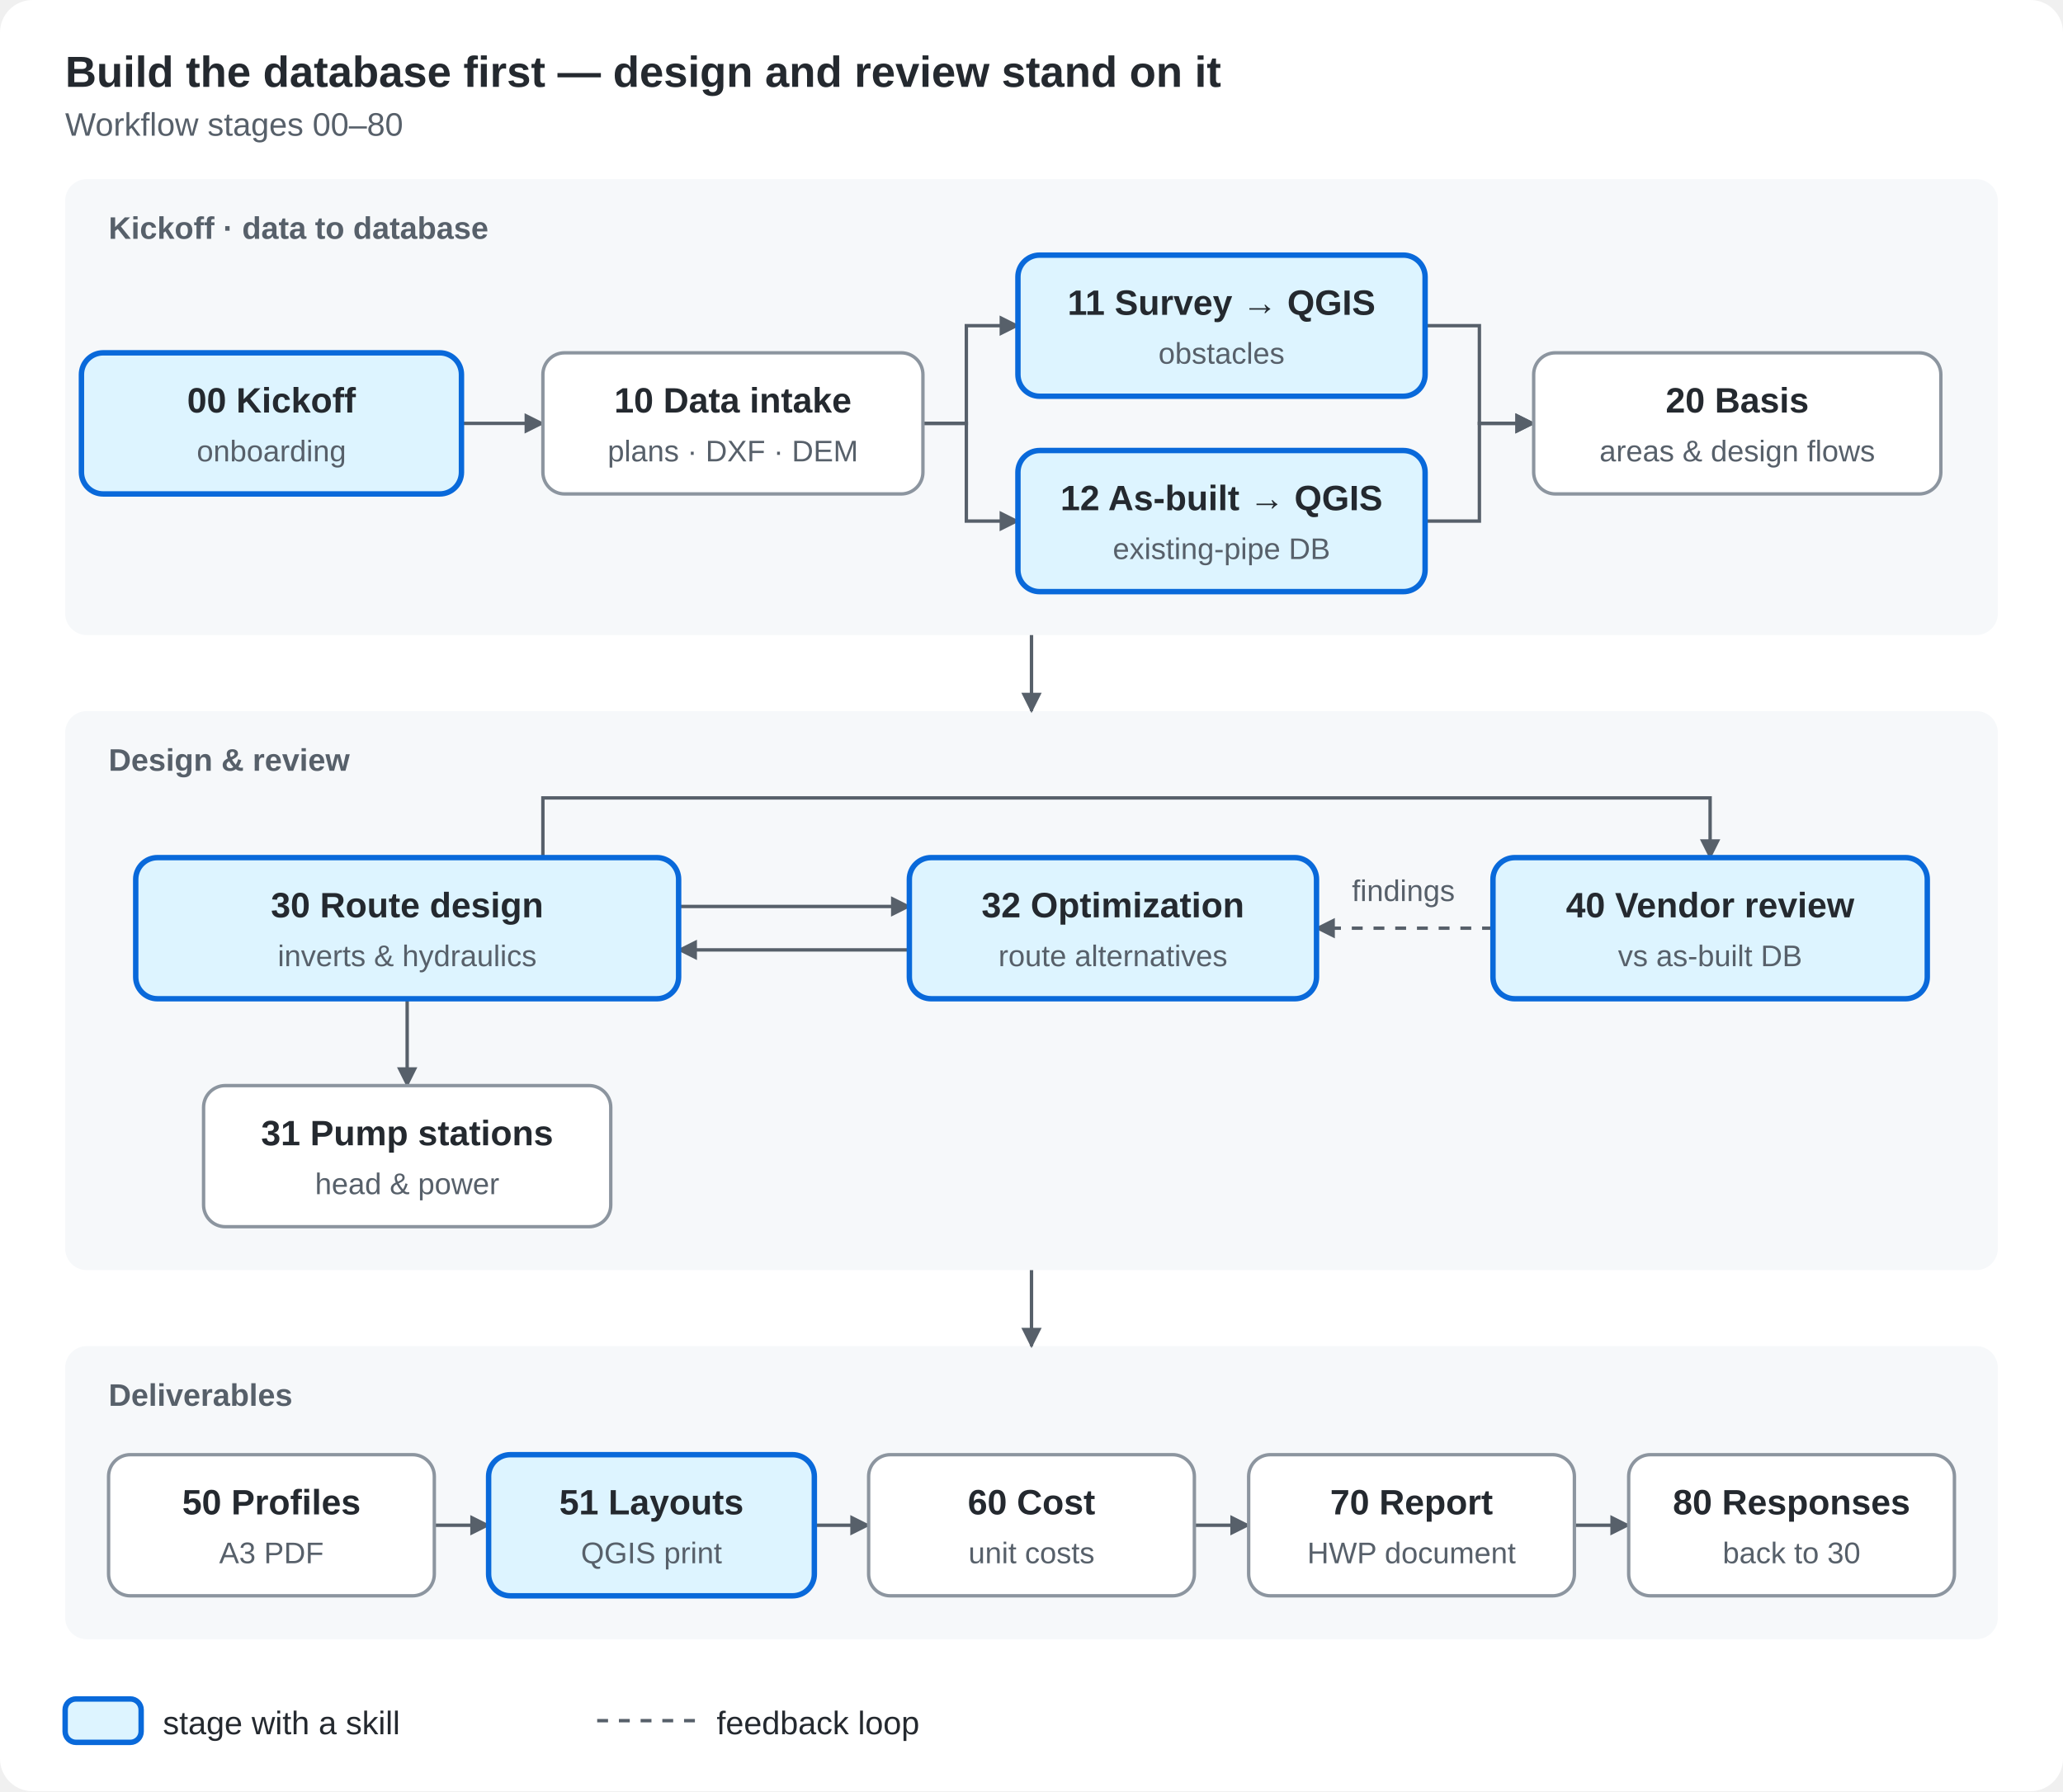
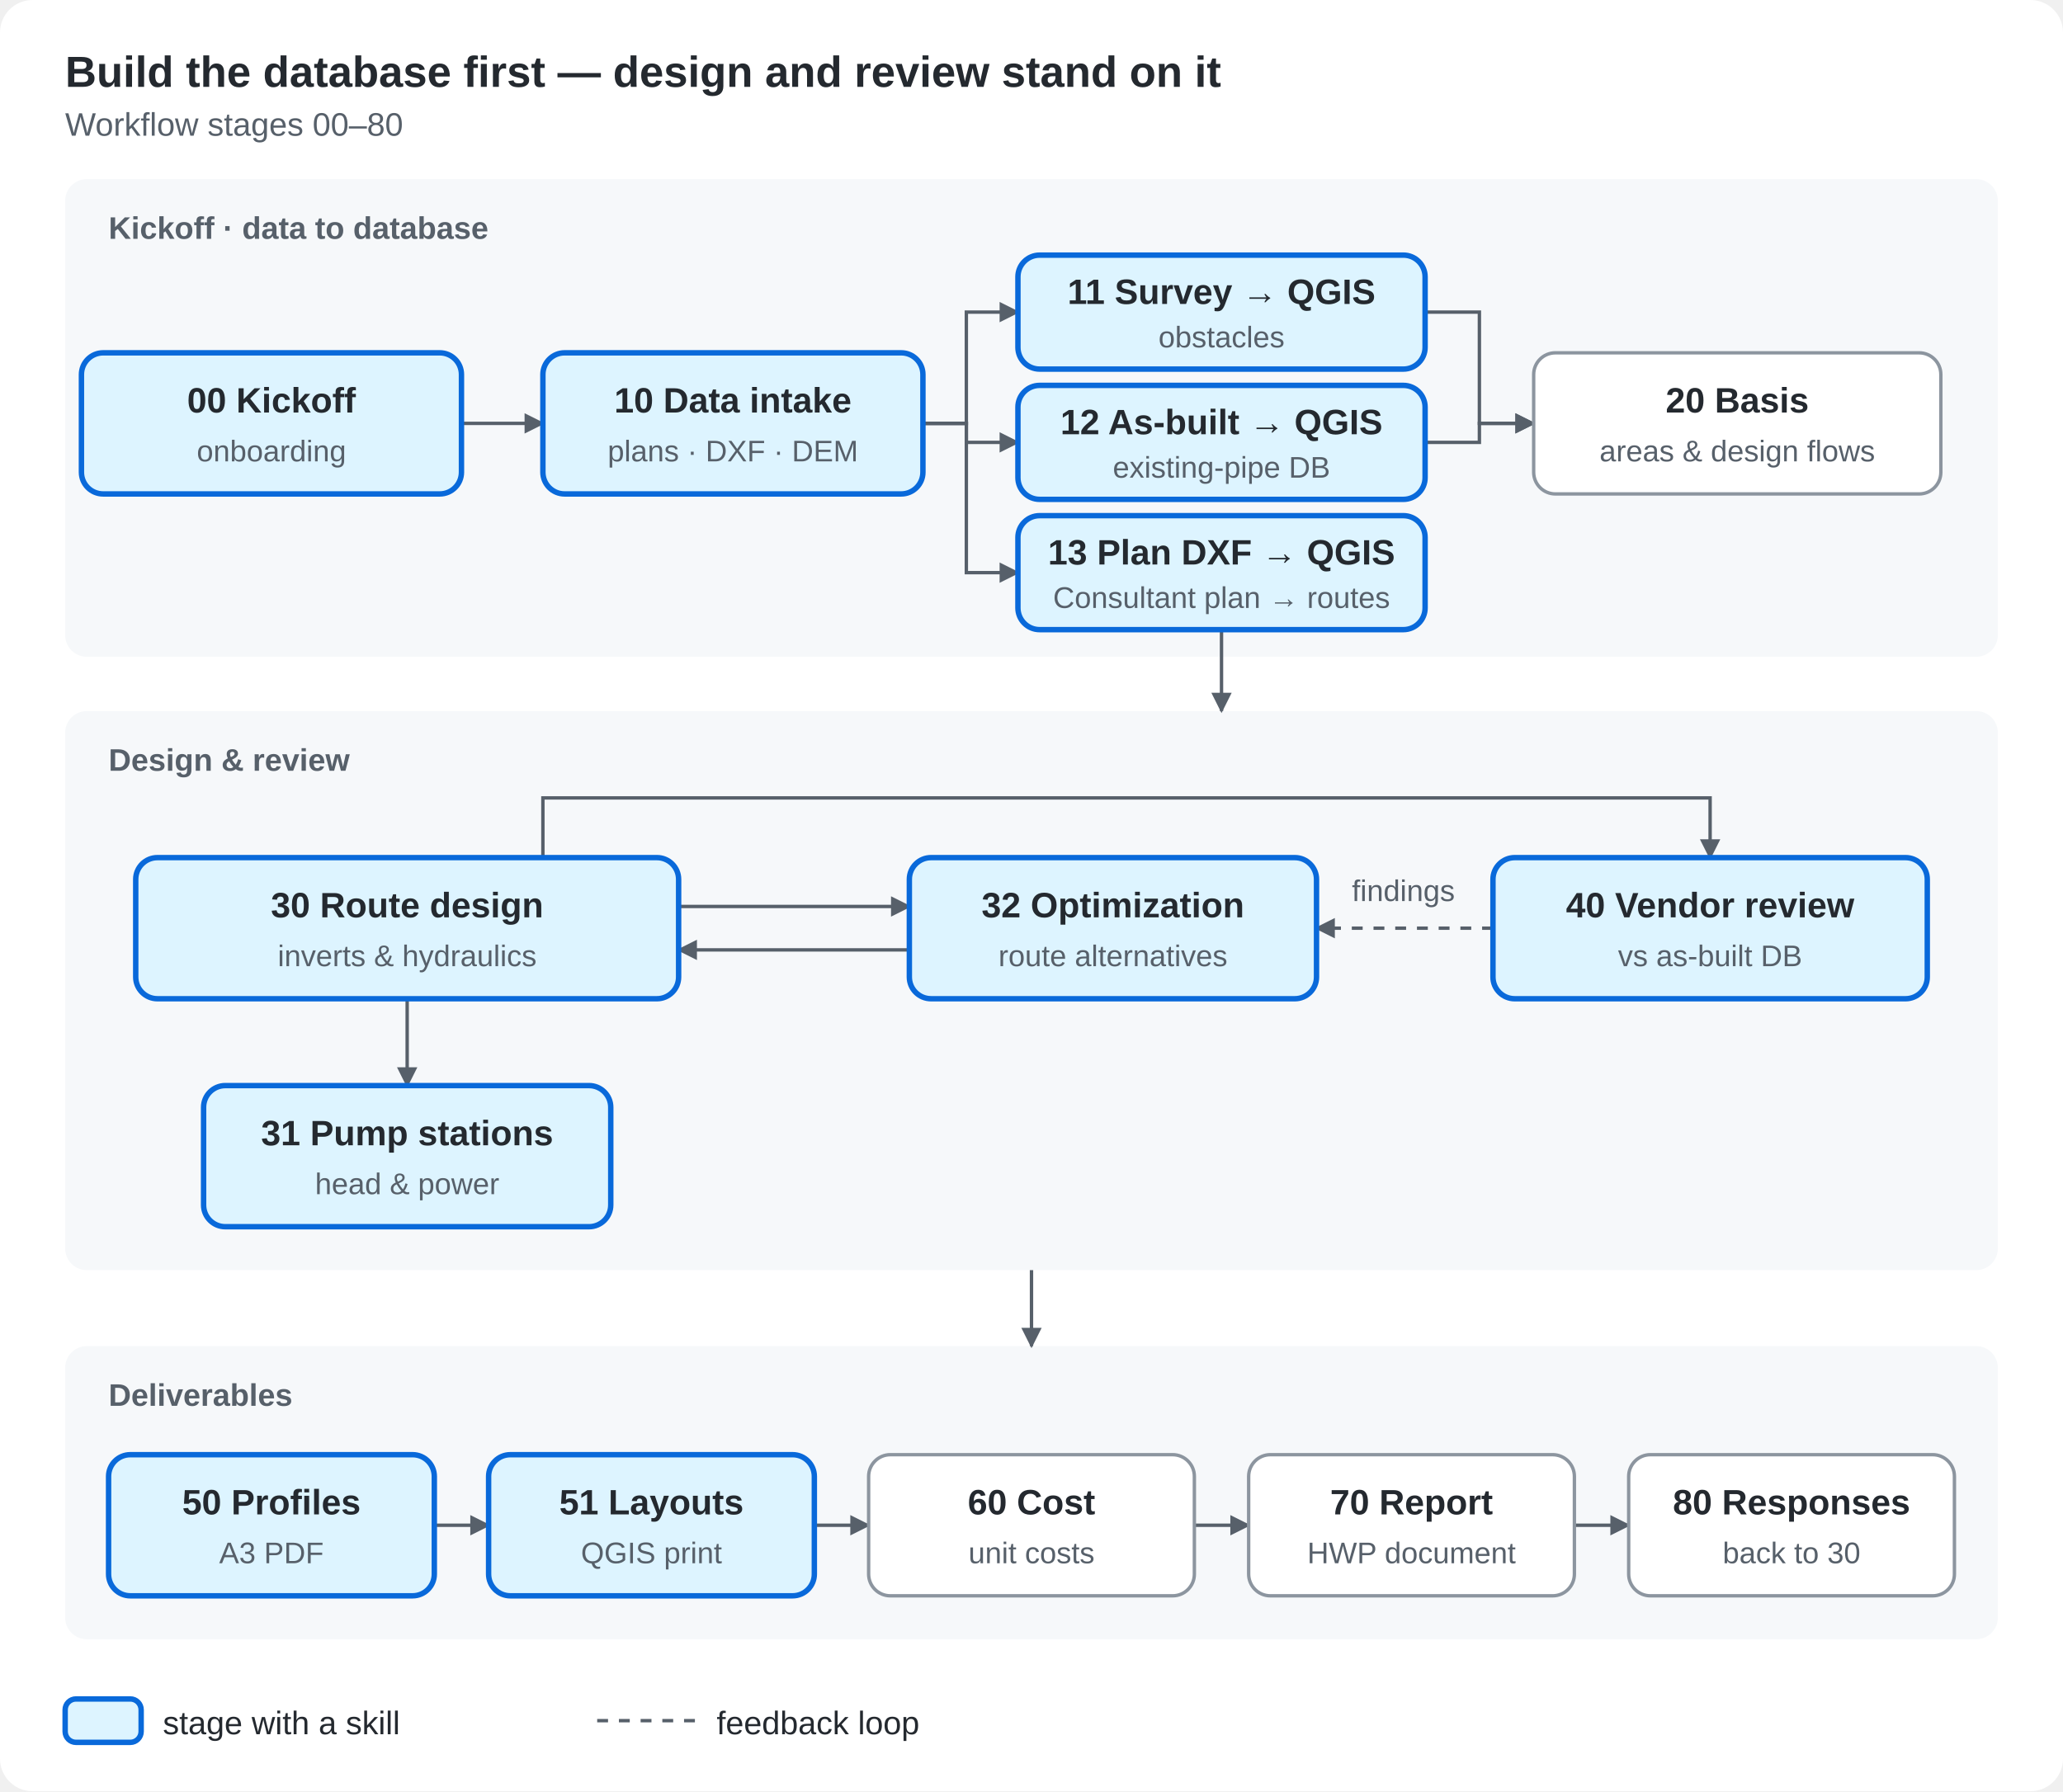
<svg xmlns="http://www.w3.org/2000/svg" viewBox="0 0 760 660" font-family="'Segoe UI','Helvetica Neue',Arial,sans-serif" role="img" aria-label="Workflow stages 00 to 80">
  <defs>
    <marker id="f" viewBox="0 0 10 10" refX="9" refY="5" markerWidth="6" markerHeight="6" orient="auto-start-reverse">
      <path d="M0 0L10 5L0 10z" fill="#57606a" />
    </marker>
  </defs>
  <rect x="0" y="0" width="760" height="660" rx="12" fill="#ffffff" />
  <text x="24" y="32" font-size="16" font-weight="700" fill="#24292f">Build the database first — design and review stand on it</text>
  <text x="24" y="50" font-size="12" fill="#57606a">Workflow stages 00–80</text>
-   <rect x="24" y="66" width="712" height="168" rx="8" fill="#f6f8fa" />
+   <rect x="24" y="66" width="712" height="176" rx="8" fill="#f6f8fa" />
  <text x="40" y="88" font-size="11.5" font-weight="700" fill="#57606a">Kickoff · data to database</text>
  <rect x="24" y="262" width="712" height="206" rx="8" fill="#f6f8fa" />
  <text x="40" y="284" font-size="11.5" font-weight="700" fill="#57606a">Design &amp; review</text>
  <rect x="24" y="496" width="712" height="108" rx="8" fill="#f6f8fa" />
  <text x="40" y="518" font-size="11.5" font-weight="700" fill="#57606a">Deliverables</text>
  <g fill="none" stroke="#57606a" stroke-width="1.25">
    <path d="M170 156H200" marker-end="url(#f)" />
-     <path d="M340 156H356V120H375" marker-end="url(#f)" />
-     <path d="M340 156H356V192H375" marker-end="url(#f)" />
-     <path d="M525 120H545V156H565" marker-end="url(#f)" />
-     <path d="M525 192H545V156H565" marker-end="url(#f)" />
-     <path d="M380 234V262" marker-end="url(#f)" />
+     <path d="M340 156H356V115H375" marker-end="url(#f)" />
+     <path d="M340 156H356V163H375" marker-end="url(#f)" />
+     <path d="M340 156H356V211H375" marker-end="url(#f)" />
+     <path d="M525 115H545V156H565" marker-end="url(#f)" />
+     <path d="M525 163H545V156H565" marker-end="url(#f)" />
+     <path d="M450 232V262" marker-end="url(#f)" />
    <path d="M250 334H335" marker-end="url(#f)" />
    <path d="M335 350H250" marker-end="url(#f)" />
    <path d="M150 368V400" marker-end="url(#f)" />
    <path d="M200 316V294H630V316" marker-end="url(#f)" />
    <path d="M550 342H485" stroke-dasharray="4 4" marker-end="url(#f)" />
    <path d="M380 468V496" marker-end="url(#f)" />
    <path d="M160 562H180" marker-end="url(#f)" />
    <path d="M300 562H320" marker-end="url(#f)" />
    <path d="M440 562H460" marker-end="url(#f)" />
    <path d="M580 562H600" marker-end="url(#f)" />
  </g>
  <text x="517" y="332" text-anchor="middle" font-size="11" fill="#57606a">findings</text>
  <rect x="30" y="130" width="140" height="52" rx="8" fill="#ddf4ff" stroke="#0969da" stroke-width="2" />
  <text x="100" y="152" text-anchor="middle" font-size="13" font-weight="700" fill="#24292f">00 Kickoff</text>
  <text x="100" y="170" text-anchor="middle" font-size="11" fill="#57606a">onboarding</text>
-   <rect x="200" y="130" width="140" height="52" rx="8" fill="#ffffff" stroke="#8c959f" stroke-width="1.25" />
+   <rect x="200" y="130" width="140" height="52" rx="8" fill="#ddf4ff" stroke="#0969da" stroke-width="2" />
  <text x="270" y="152" text-anchor="middle" font-size="13" font-weight="700" fill="#24292f">10 Data intake</text>
  <text x="270" y="170" text-anchor="middle" font-size="11" fill="#57606a">plans · DXF · DEM</text>
-   <rect x="375" y="94" width="150" height="52" rx="8" fill="#ddf4ff" stroke="#0969da" stroke-width="2" />
-   <text x="450" y="116" text-anchor="middle" font-size="13" font-weight="700" fill="#24292f">11 Survey → QGIS</text>
-   <text x="450" y="134" text-anchor="middle" font-size="11" fill="#57606a">obstacles</text>
-   <rect x="375" y="166" width="150" height="52" rx="8" fill="#ddf4ff" stroke="#0969da" stroke-width="2" />
-   <text x="450" y="188" text-anchor="middle" font-size="13" font-weight="700" fill="#24292f">12 As-built → QGIS</text>
-   <text x="450" y="206" text-anchor="middle" font-size="11" fill="#57606a">existing-pipe DB</text>
+   <rect x="375" y="94" width="150" height="42" rx="8" fill="#ddf4ff" stroke="#0969da" stroke-width="2" />
+   <text x="450" y="112" text-anchor="middle" font-size="13" font-weight="700" fill="#24292f">11 Survey → QGIS</text>
+   <text x="450" y="128" text-anchor="middle" font-size="11" fill="#57606a">obstacles</text>
+   <rect x="375" y="142" width="150" height="42" rx="8" fill="#ddf4ff" stroke="#0969da" stroke-width="2" />
+   <text x="450" y="160" text-anchor="middle" font-size="13" font-weight="700" fill="#24292f">12 As-built → QGIS</text>
+   <text x="450" y="176" text-anchor="middle" font-size="11" fill="#57606a">existing-pipe DB</text>
+   <rect x="375" y="190" width="150" height="42" rx="8" fill="#ddf4ff" stroke="#0969da" stroke-width="2" />
+   <text x="450" y="208" text-anchor="middle" font-size="13" font-weight="700" fill="#24292f">13 Plan DXF → QGIS</text>
+   <text x="450" y="224" text-anchor="middle" font-size="11" fill="#57606a">Consultant plan → routes</text>
  <rect x="565" y="130" width="150" height="52" rx="8" fill="#ffffff" stroke="#8c959f" stroke-width="1.25" />
  <text x="640" y="152" text-anchor="middle" font-size="13" font-weight="700" fill="#24292f">20 Basis</text>
  <text x="640" y="170" text-anchor="middle" font-size="11" fill="#57606a">areas &amp; design flows</text>
  <rect x="50" y="316" width="200" height="52" rx="8" fill="#ddf4ff" stroke="#0969da" stroke-width="2" />
  <text x="150" y="338" text-anchor="middle" font-size="13" font-weight="700" fill="#24292f">30 Route design</text>
  <text x="150" y="356" text-anchor="middle" font-size="11" fill="#57606a">inverts &amp; hydraulics</text>
-   <rect x="75" y="400" width="150" height="52" rx="8" fill="#ffffff" stroke="#8c959f" stroke-width="1.25" />
+   <rect x="75" y="400" width="150" height="52" rx="8" fill="#ddf4ff" stroke="#0969da" stroke-width="2" />
  <text x="150" y="422" text-anchor="middle" font-size="13" font-weight="700" fill="#24292f">31 Pump stations</text>
  <text x="150" y="440" text-anchor="middle" font-size="11" fill="#57606a">head &amp; power</text>
  <rect x="335" y="316" width="150" height="52" rx="8" fill="#ddf4ff" stroke="#0969da" stroke-width="2" />
  <text x="410" y="338" text-anchor="middle" font-size="13" font-weight="700" fill="#24292f">32 Optimization</text>
  <text x="410" y="356" text-anchor="middle" font-size="11" fill="#57606a">route alternatives</text>
  <rect x="550" y="316" width="160" height="52" rx="8" fill="#ddf4ff" stroke="#0969da" stroke-width="2" />
  <text x="630" y="338" text-anchor="middle" font-size="13" font-weight="700" fill="#24292f">40 Vendor review</text>
  <text x="630" y="356" text-anchor="middle" font-size="11" fill="#57606a">vs as-built DB</text>
-   <rect x="40" y="536" width="120" height="52" rx="8" fill="#ffffff" stroke="#8c959f" stroke-width="1.25" />
+   <rect x="40" y="536" width="120" height="52" rx="8" fill="#ddf4ff" stroke="#0969da" stroke-width="2" />
  <text x="100" y="558" text-anchor="middle" font-size="13" font-weight="700" fill="#24292f">50 Profiles</text>
  <text x="100" y="576" text-anchor="middle" font-size="11" fill="#57606a">A3 PDF</text>
  <rect x="180" y="536" width="120" height="52" rx="8" fill="#ddf4ff" stroke="#0969da" stroke-width="2" />
  <text x="240" y="558" text-anchor="middle" font-size="13" font-weight="700" fill="#24292f">51 Layouts</text>
  <text x="240" y="576" text-anchor="middle" font-size="11" fill="#57606a">QGIS print</text>
  <rect x="320" y="536" width="120" height="52" rx="8" fill="#ffffff" stroke="#8c959f" stroke-width="1.25" />
  <text x="380" y="558" text-anchor="middle" font-size="13" font-weight="700" fill="#24292f">60 Cost</text>
  <text x="380" y="576" text-anchor="middle" font-size="11" fill="#57606a">unit costs</text>
  <rect x="460" y="536" width="120" height="52" rx="8" fill="#ffffff" stroke="#8c959f" stroke-width="1.25" />
  <text x="520" y="558" text-anchor="middle" font-size="13" font-weight="700" fill="#24292f">70 Report</text>
  <text x="520" y="576" text-anchor="middle" font-size="11" fill="#57606a">HWP document</text>
  <rect x="600" y="536" width="120" height="52" rx="8" fill="#ffffff" stroke="#8c959f" stroke-width="1.25" />
  <text x="660" y="558" text-anchor="middle" font-size="13" font-weight="700" fill="#24292f">80 Responses</text>
  <text x="660" y="576" text-anchor="middle" font-size="11" fill="#57606a">back to 30</text>
  <rect x="24" y="626" width="28" height="16" rx="4" fill="#ddf4ff" stroke="#0969da" stroke-width="2" />
  <text x="60" y="639" font-size="12" fill="#24292f">stage with a skill</text>
  <line x1="220" y1="634" x2="256" y2="634" stroke="#57606a" stroke-width="1.25" stroke-dasharray="4 4" />
  <text x="264" y="639" font-size="12" fill="#24292f">feedback loop</text>
</svg>
